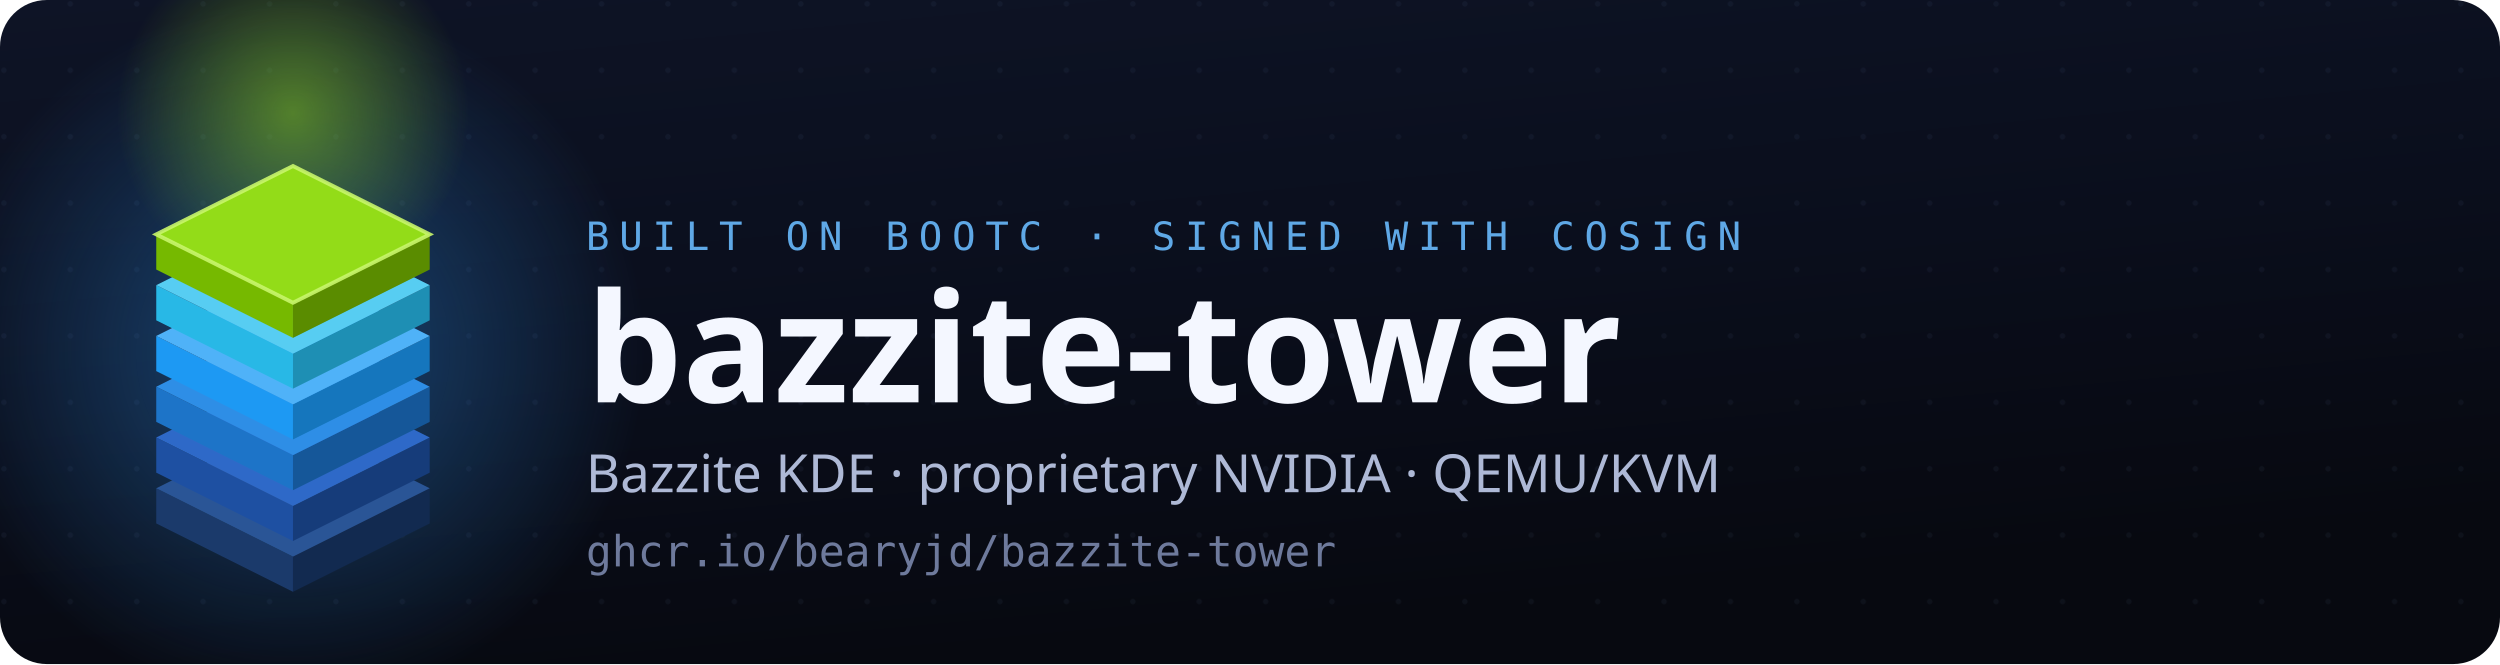
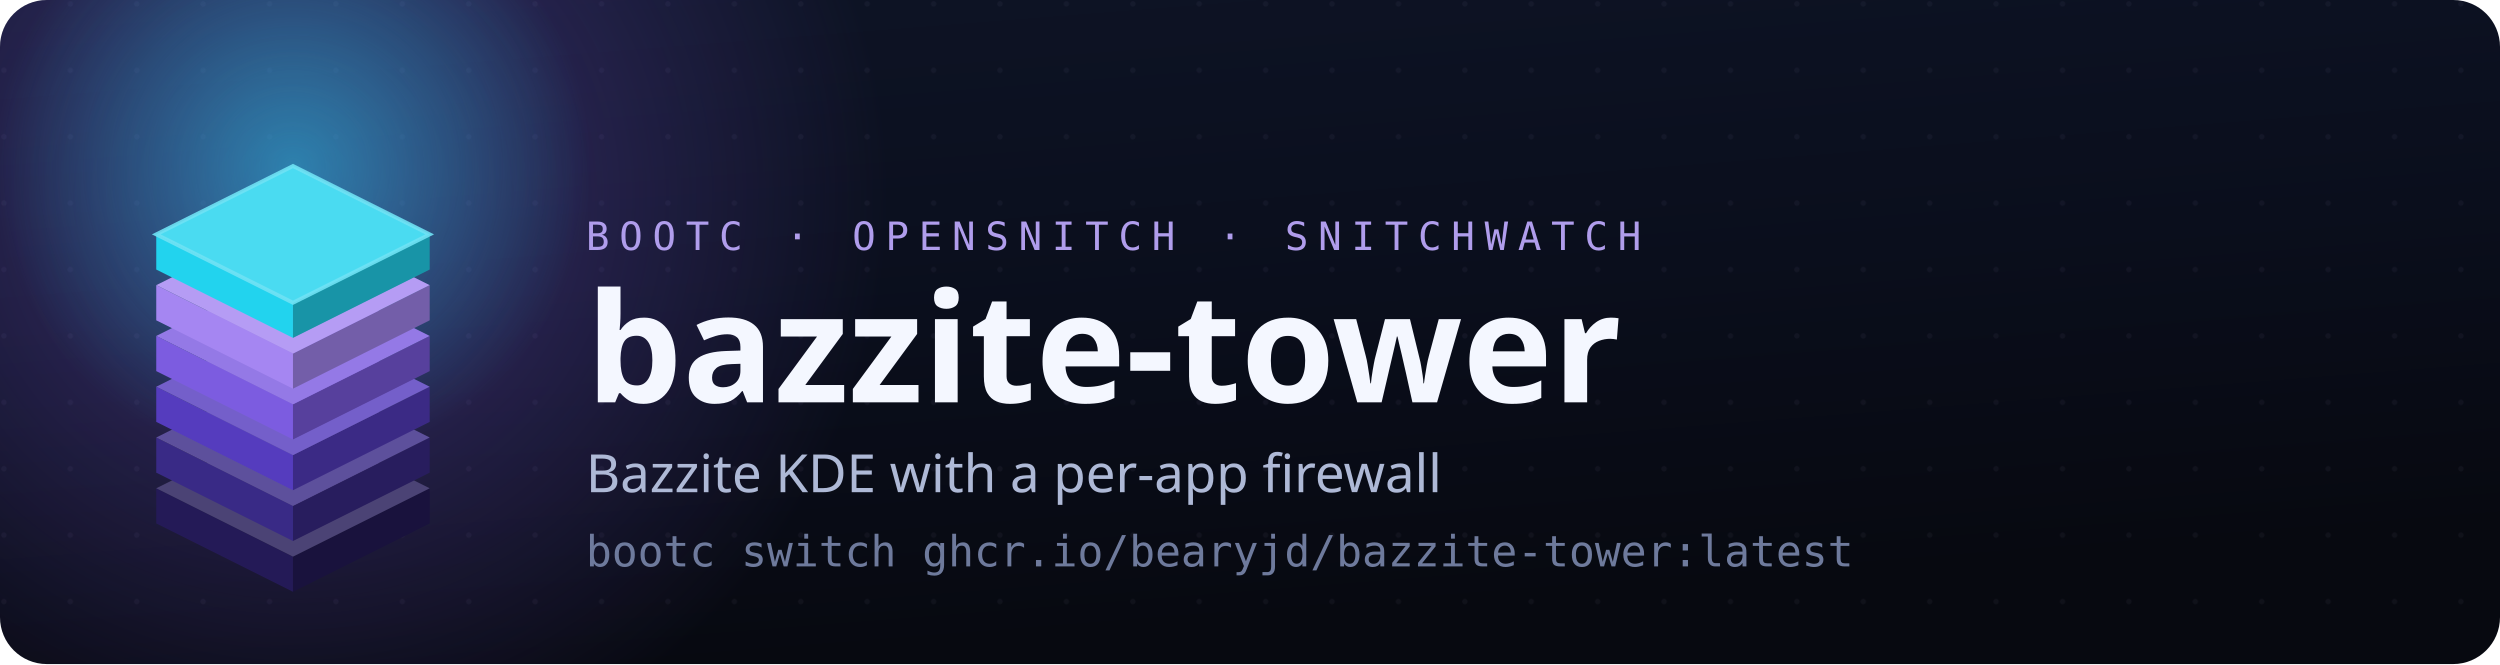
- <svg xmlns="http://www.w3.org/2000/svg" viewBox="0 0 1280 340" width="1280" height="340" role="img" aria-label="bazzite-tower — a bootc desktop image (Bazzite KDE + NVIDIA + QEMU/KVM)">
+ <svg xmlns="http://www.w3.org/2000/svg" viewBox="0 0 1280 340" width="1280" height="340" role="img" aria-label="bazzite-tower — Bazzite KDE with a per-app firewall">
  <defs>
-     <linearGradient id="bg" x1="0" y1="0" x2="0.35" y2="1">
+     <linearGradient id="bg" x1="0" y1="0" x2="0.3" y2="1">
      <stop offset="0" stop-color="#0E1426" />
      <stop offset="0.55" stop-color="#0A0E1C" />
      <stop offset="1" stop-color="#070910" />
    </linearGradient>
-     <radialGradient id="glowBlue" cx="0.5" cy="0.5" r="0.5">
-       <stop offset="0" stop-color="#2E8EE6" stop-opacity="0.45" />
-       <stop offset="1" stop-color="#2E8EE6" stop-opacity="0" />
+     <radialGradient id="glowA" cx="0.5" cy="0.5" r="0.5">
+       <stop offset="0" stop-color="#7C5CE0" stop-opacity="0.42" />
+       <stop offset="1" stop-color="#7C5CE0" stop-opacity="0" />
    </radialGradient>
-     <radialGradient id="glowGreen" cx="0.5" cy="0.5" r="0.5">
-       <stop offset="0" stop-color="#93DC18" stop-opacity="0.5" />
-       <stop offset="1" stop-color="#93DC18" stop-opacity="0" />
+     <radialGradient id="glowB" cx="0.5" cy="0.5" r="0.5">
+       <stop offset="0" stop-color="#22D3EE" stop-opacity="0.5" />
+       <stop offset="1" stop-color="#22D3EE" stop-opacity="0" />
    </radialGradient>
    <pattern id="dots" width="34" height="34" patternUnits="userSpaceOnUse">
-       <circle cx="2" cy="2" r="1.4" fill="#9FC7FF" opacity="0.05" />
+       <circle cx="2" cy="2" r="1.4" fill="#C4B6F1" opacity="0.05" />
    </pattern>
  </defs>
  <clipPath id="r">
    <rect width="1280" height="340" rx="24" />
  </clipPath>
  <g clip-path="url(#r)">
    <rect width="1280" height="340" fill="url(#bg)" />
    <rect width="1280" height="340" fill="url(#dots)" />
-     <circle cx="150" cy="180" r="180" fill="url(#glowBlue)" />
-     <circle cx="150" cy="58" r="90" fill="url(#glowGreen)" />
-     <polygon points="80,250 150,285 150,303 80,268" fill="#1B3A6B" />
-     <polygon points="220,250 150,285 150,303 220,268" fill="#122A50" />
-     <polygon points="150,215 220,250 150,285 80,250" fill="#2A5596" />
-     <polygon points="80,224 150,259 150,277 80,242" fill="#1E50A2" />
-     <polygon points="220,224 150,259 150,277 220,242" fill="#163C7A" />
-     <polygon points="150,189 220,224 150,259 80,224" fill="#2E69C8" />
-     <polygon points="80,198 150,233 150,251 80,216" fill="#1D74C8" />
-     <polygon points="220,198 150,233 150,251 220,216" fill="#155799" />
-     <polygon points="150,163 220,198 150,233 80,198" fill="#2E8EE6" />
-     <polygon points="80,172 150,207 150,225 80,190" fill="#1D99F3" />
-     <polygon points="220,172 150,207 150,225 220,190" fill="#1576BD" />
-     <polygon points="150,137 220,172 150,207 80,172" fill="#4FB2F8" />
-     <polygon points="80,146 150,181 150,199 80,164" fill="#28B8E6" />
-     <polygon points="220,146 150,181 150,199 220,164" fill="#1E8FB4" />
-     <polygon points="150,111 220,146 150,181 80,146" fill="#57CDF2" />
-     <polygon points="80,120 150,155 150,173 80,138" fill="#76B900" />
-     <polygon points="220,120 150,155 150,173 220,138" fill="#5A8C00" />
-     <polygon points="150,85 220,120 150,155 80,120" fill="#93DC18" />
-     <polygon points="150,85 220,120 150,155 80,120" fill="none" stroke="#C8F56A" stroke-width="2" opacity="0.9" />
-     <text x="300" y="128" font-family="'Fira Code', 'DejaVu Sans Mono', monospace" font-size="20" letter-spacing="5" fill="#5FA8E6">BUILT ON BOOTC · SIGNED WITH COSIGN</text>
-     <text x="300" y="206" font-family="Cantarell, 'Segoe UI', sans-serif" font-weight="800" font-size="78" fill="#F4F7FF">bazzite-tower</text>
-     <text x="300" y="252" font-family="Cantarell, 'Segoe UI', sans-serif" font-size="27" fill="#AEB9D6">Bazzite KDE · proprietary NVIDIA · QEMU/KVM</text>
-     <text x="300" y="290" font-family="'Fira Code', 'DejaVu Sans Mono', monospace" font-size="22" fill="#6E7A9C">ghcr.io/bearyjd/bazzite-tower</text>
+     <circle cx="150" cy="100" r="306" fill="url(#glowA)" />
+     <circle cx="150" cy="85" r="153" fill="url(#glowB)" />
+     <polygon points="80,250 150,285 150,303 80,268" fill="#241A57" />
+     <polygon points="220,250 150,285 150,303 220,268" fill="#19123D" />
+     <polygon points="150,215 220,250 150,285 80,250" fill="#4B4375" />
+     <polygon points="80,224 150,259 150,277 80,242" fill="#392A86" />
+     <polygon points="220,224 150,259 150,277 220,242" fill="#281D5E" />
+     <polygon points="150,189 220,224 150,259 80,224" fill="#5D509C" />
+     <polygon points="80,198 150,233 150,251 80,216" fill="#553CBE" />
+     <polygon points="220,198 150,233 150,251 220,216" fill="#3B2A85" />
+     <polygon points="150,163 220,198 150,233 80,198" fill="#745FCA" />
+     <polygon points="80,172 150,207 150,225 80,190" fill="#7C5CE0" />
+     <polygon points="220,172 150,207 150,225 220,190" fill="#57409D" />
+     <polygon points="150,137 220,172 150,207 80,172" fill="#9479E6" />
+     <polygon points="80,146 150,181 150,199 80,164" fill="#A586F2" />
+     <polygon points="220,146 150,181 150,199 220,164" fill="#735EA9" />
+     <polygon points="150,111 220,146 150,181 80,146" fill="#B59CF4" />
+     <polygon points="80,120 150,155 150,173 80,138" fill="#22D3EE" />
+     <polygon points="220,120 150,155 150,173 220,138" fill="#1894A7" />
+     <polygon points="150,85 220,120 150,155 80,120" fill="#4ADBF1" />
+     <polygon points="150,85 220,120 150,155 80,120" fill="none" stroke="#6FE2F4" stroke-width="2" opacity="0.9" />
+     <text x="300" y="128" font-family="'Fira Code', 'DejaVu Sans Mono', ui-monospace, monospace" font-size="20" letter-spacing="5" fill="#B09DEC">BOOTC · OPENSNITCH · SNITCHWATCH</text>
+     <text x="300" y="206" font-family="Cantarell, 'Segoe UI', 'Noto Sans', sans-serif" font-weight="800" font-size="78" fill="#F4F7FF">bazzite-tower</text>
+     <text x="300" y="252" font-family="Cantarell, 'Segoe UI', 'Noto Sans', sans-serif" font-size="27" fill="#AEB9D6">Bazzite KDE with a per-app firewall</text>
+     <text x="300" y="290" font-family="'Fira Code', 'DejaVu Sans Mono', ui-monospace, monospace" font-size="22" fill="#6E7A9C">bootc switch ghcr.io/bearyjd/bazzite-tower:latest</text>
  </g>
</svg>
